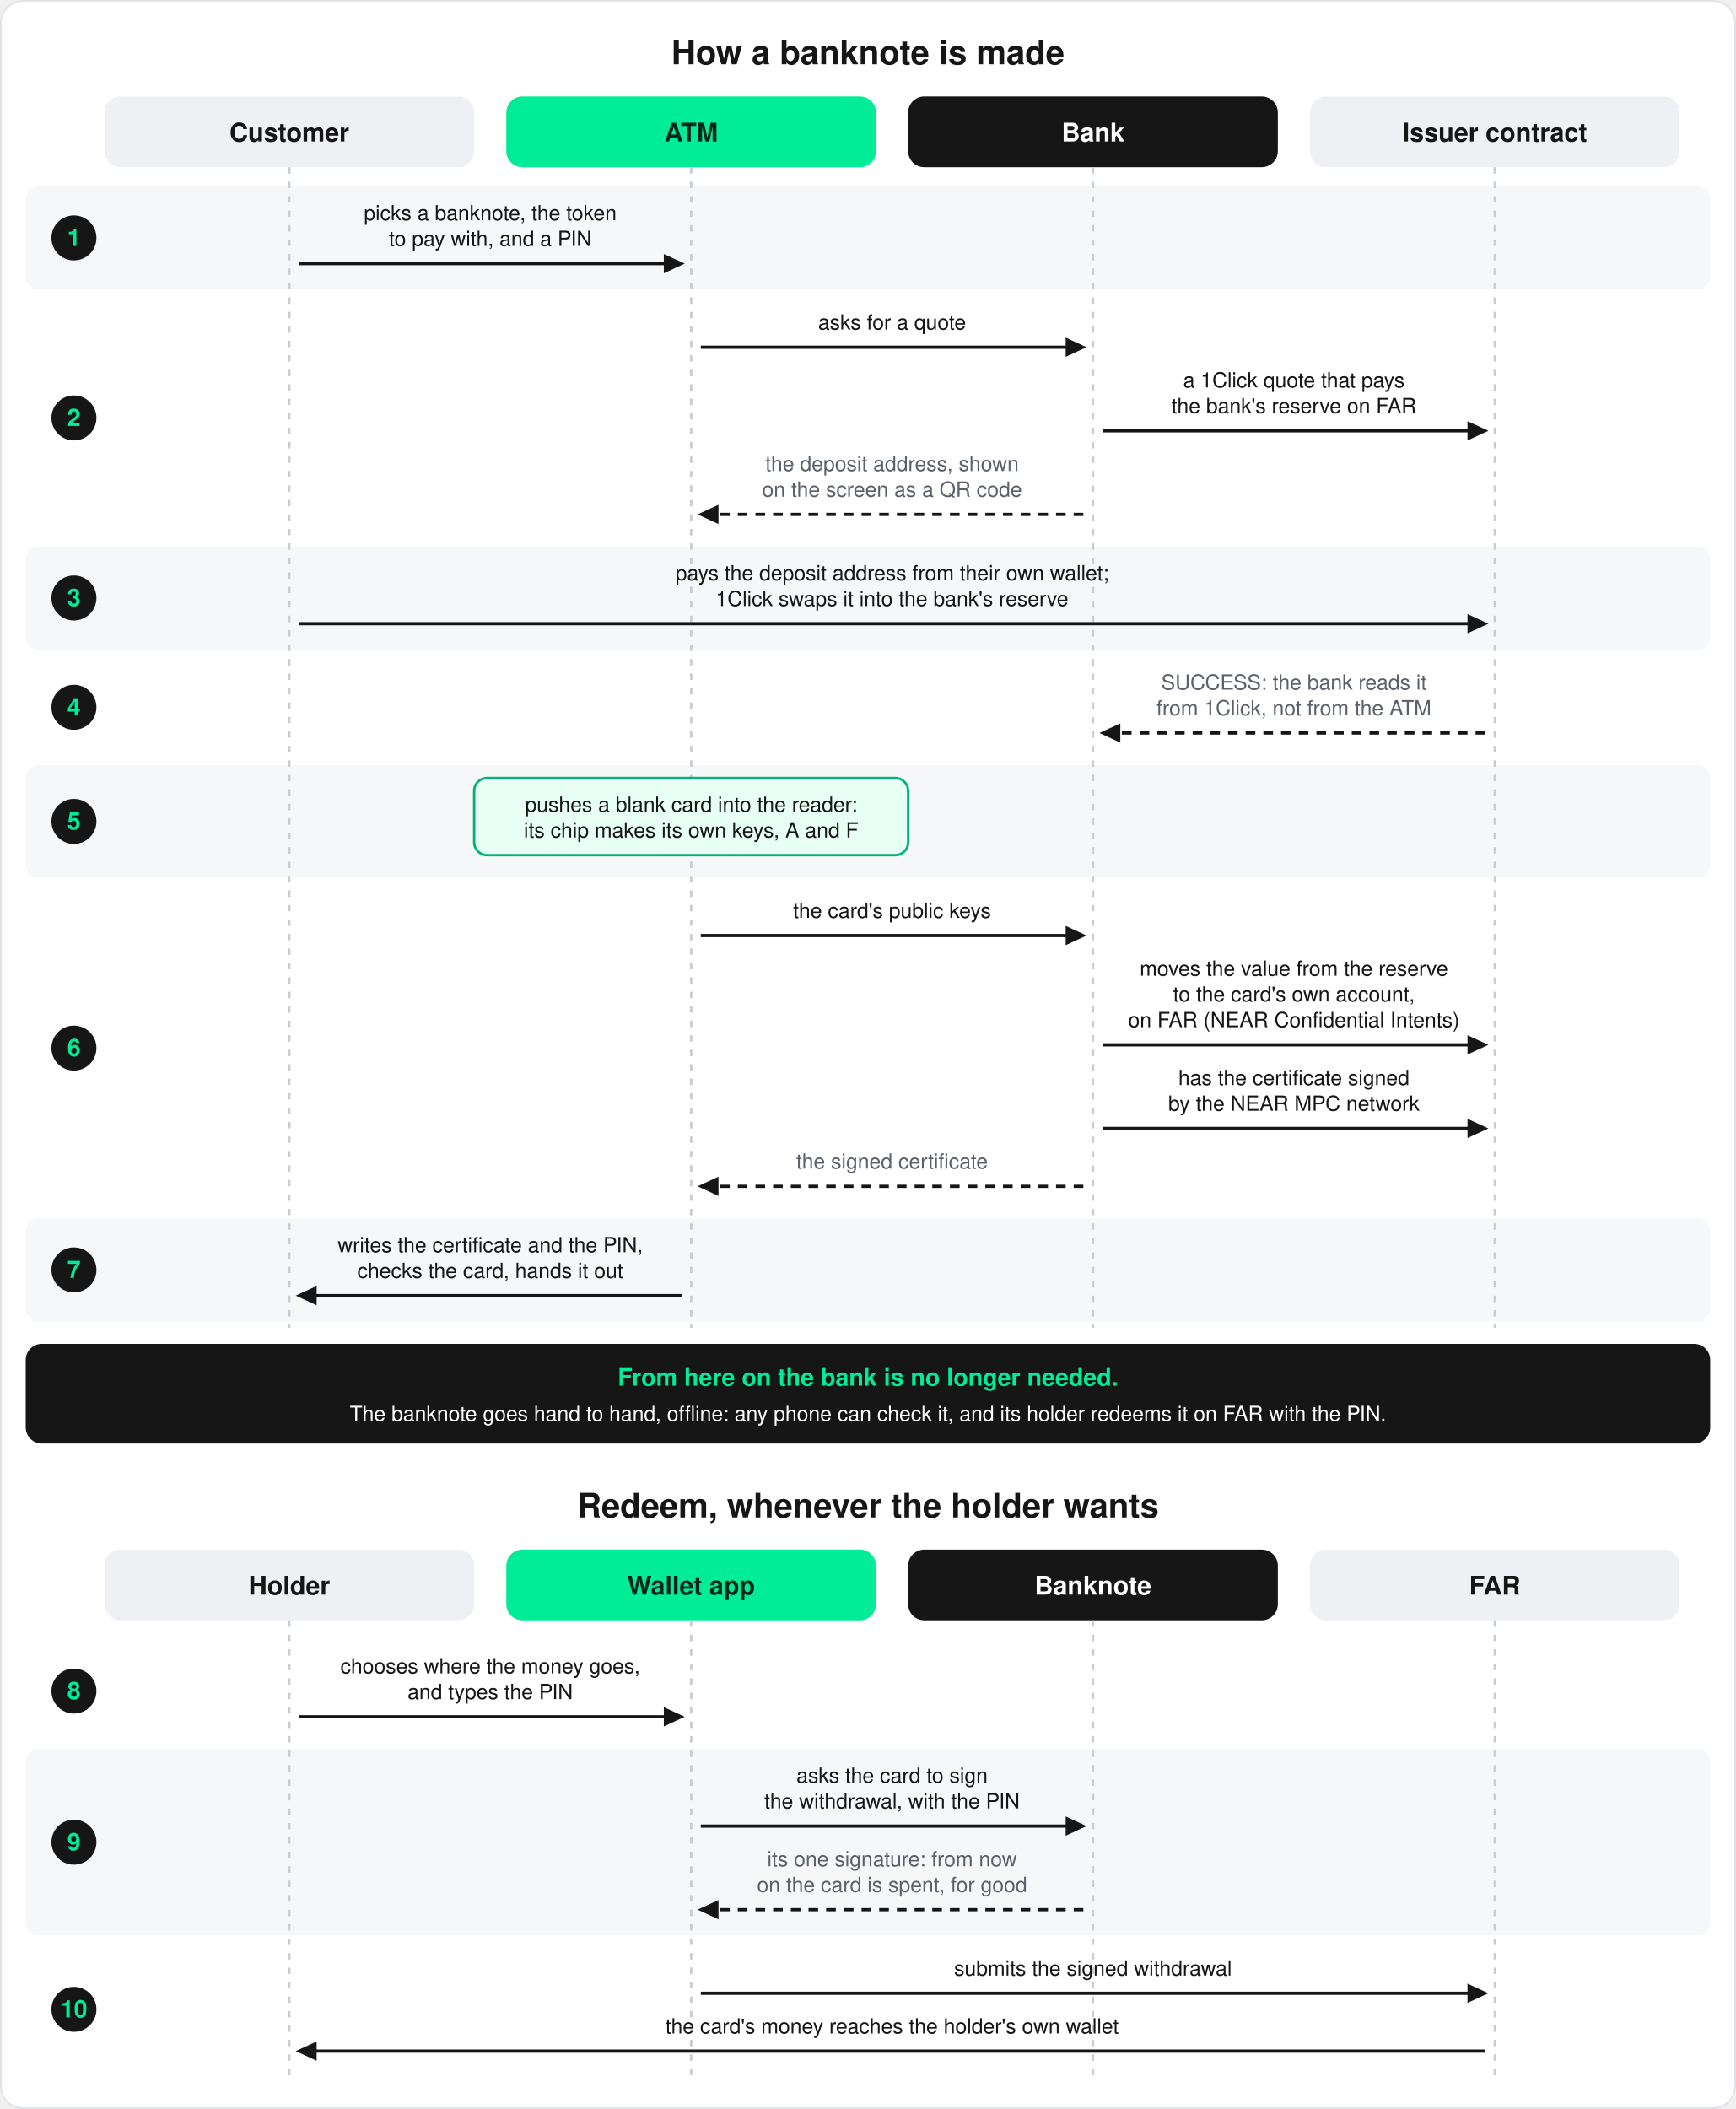
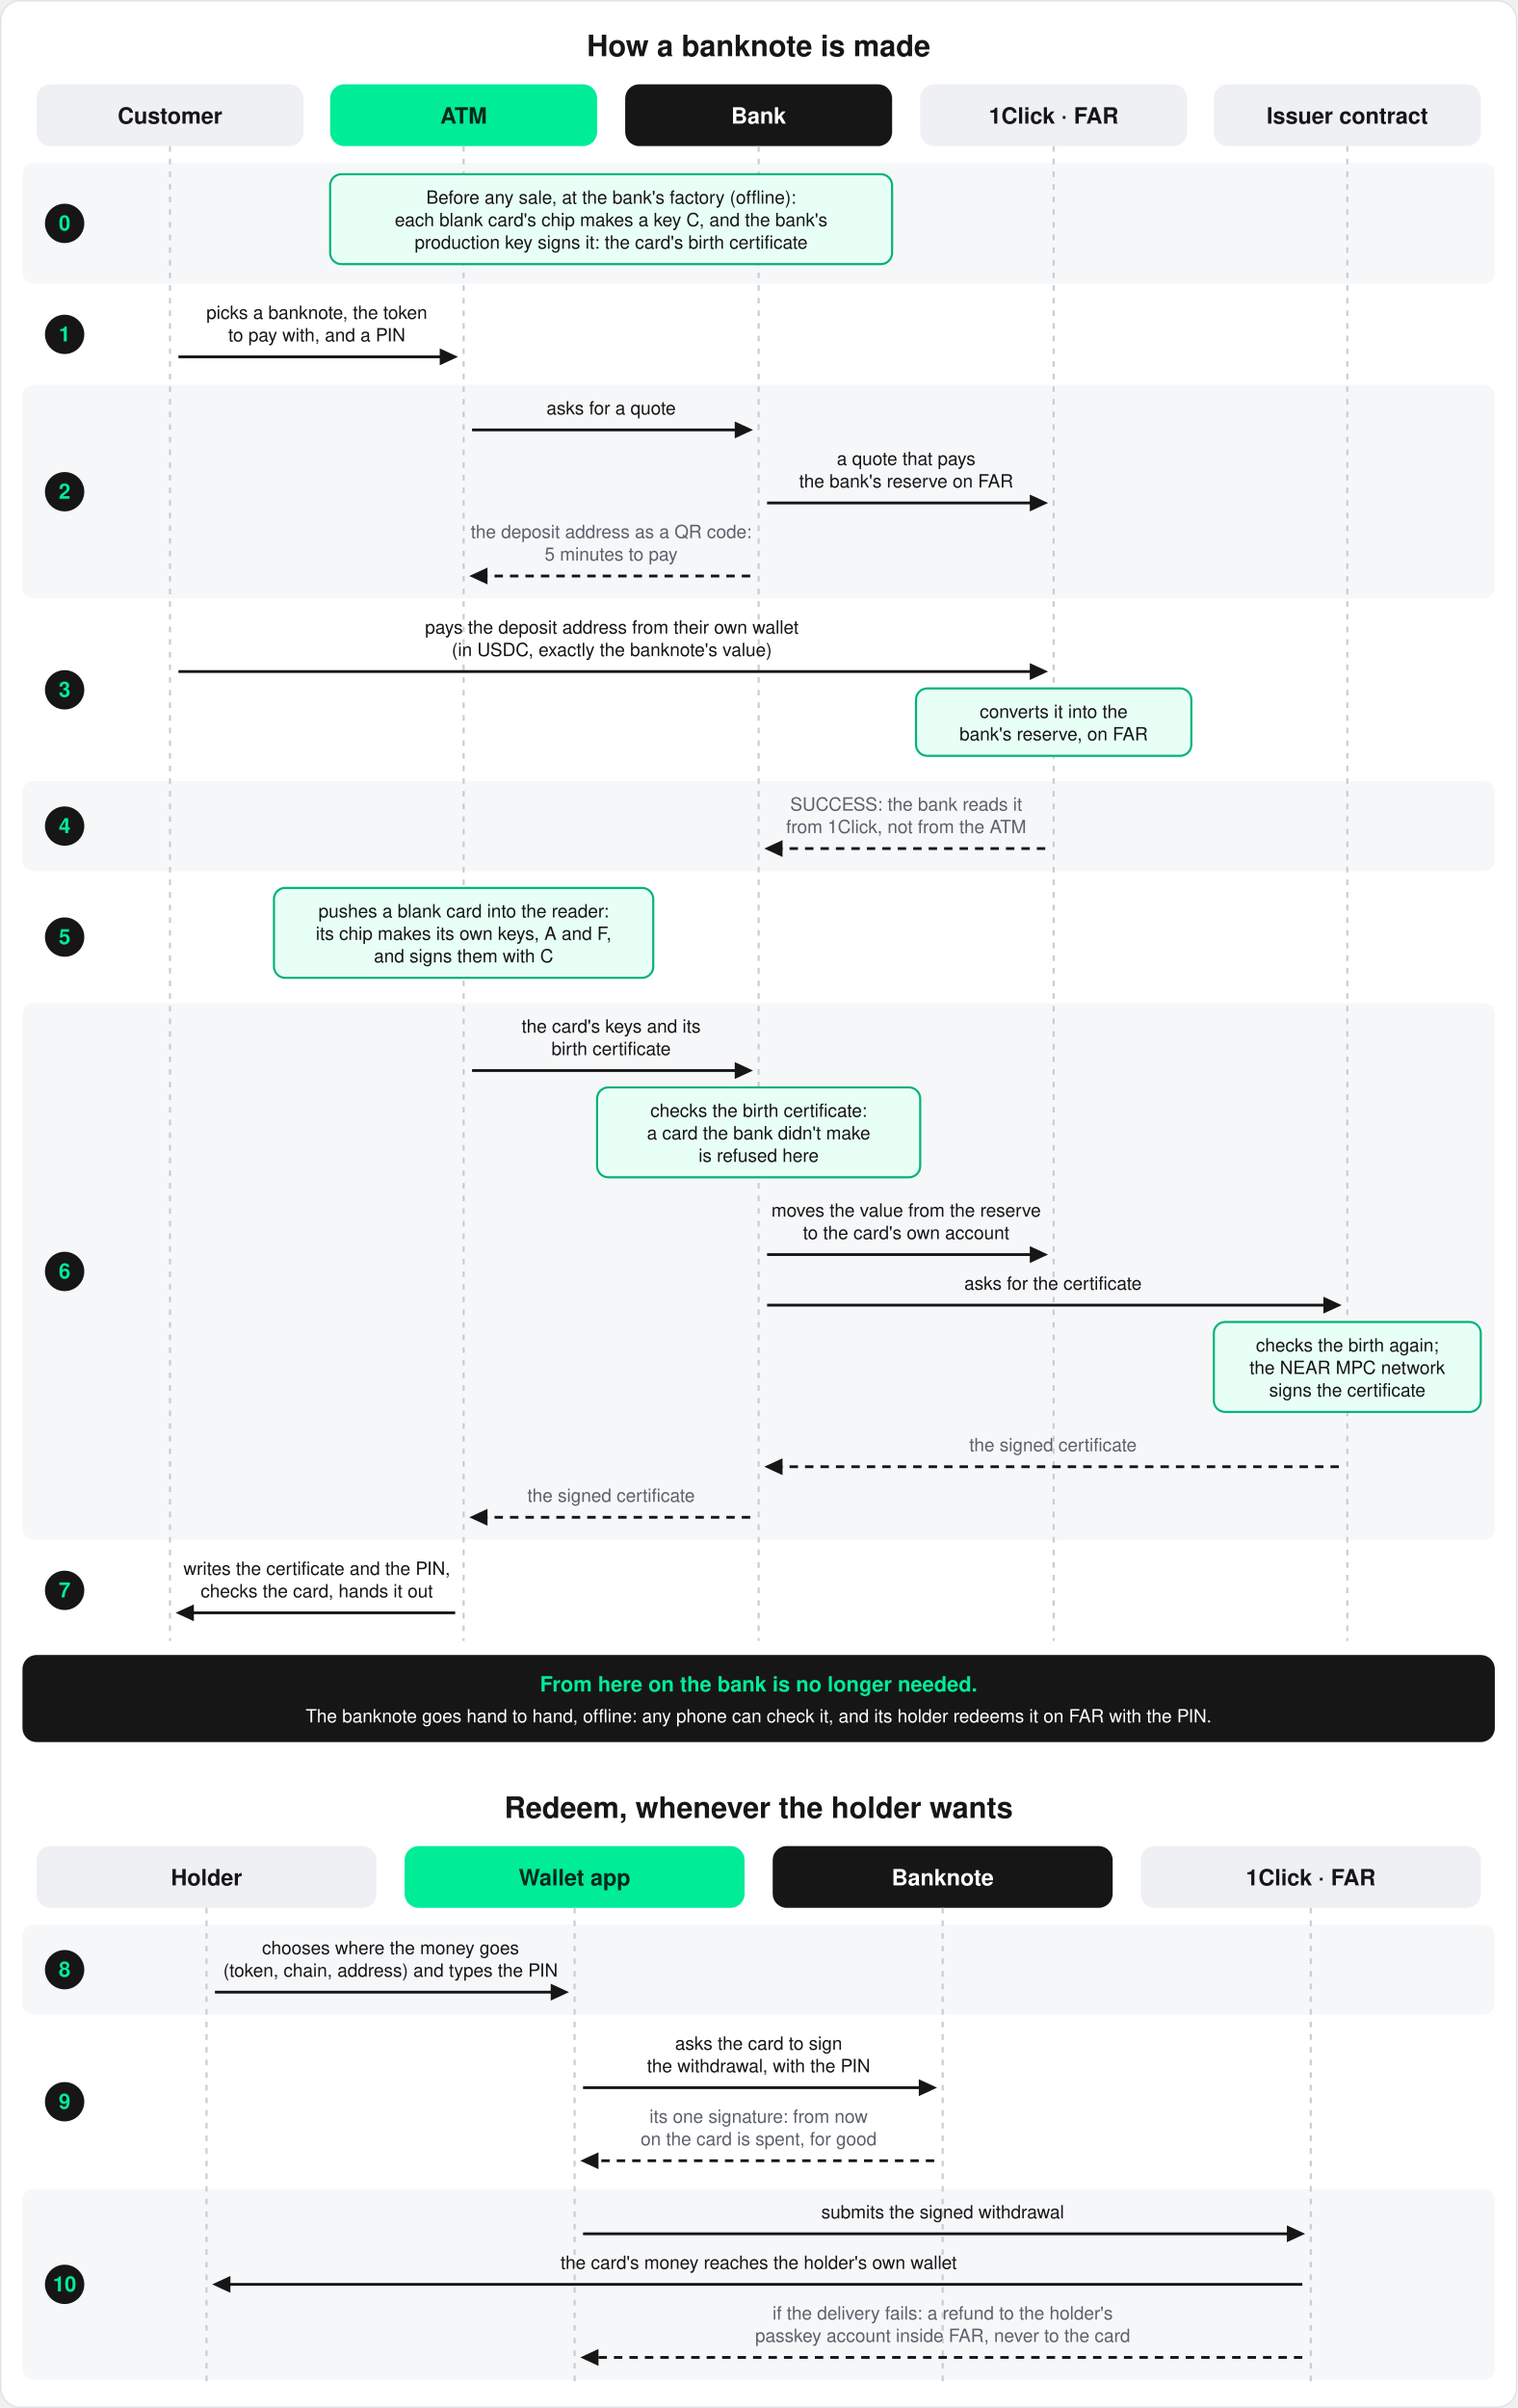
- <svg xmlns="http://www.w3.org/2000/svg" width="1080" height="1312" viewBox="0 0 1080 1312" font-family="-apple-system, 'Segoe UI', Helvetica, Arial, sans-serif">
-   <rect x="0.5" y="0.5" width="1079" height="1311" rx="14" fill="#ffffff" stroke="#dfe2e6" />
+ <svg xmlns="http://www.w3.org/2000/svg" width="1080" height="1714" viewBox="0 0 1080 1714" font-family="-apple-system, 'Segoe UI', Helvetica, Arial, sans-serif">
+   <rect x="0.5" y="0.5" width="1079" height="1713" rx="14" fill="#ffffff" stroke="#dfe2e6" />
  <text x="540.0" y="40" font-size="21" font-weight="bold" fill="#161616" text-anchor="middle">How a banknote is made</text>
-   <rect x="65" y="60" width="230" height="44" rx="10" fill="#eef0f3" />
-   <text x="180" y="88" font-size="16" font-weight="bold" fill="#161616" text-anchor="middle">Customer</text>
-   <rect x="315" y="60" width="230" height="44" rx="10" fill="#00EC97" />
-   <text x="430" y="88" font-size="16" font-weight="bold" fill="#06281c" text-anchor="middle">ATM</text>
-   <rect x="565" y="60" width="230" height="44" rx="10" fill="#161616" />
-   <text x="680" y="88" font-size="16" font-weight="bold" fill="#ffffff" text-anchor="middle">Bank</text>
-   <rect x="815" y="60" width="230" height="44" rx="10" fill="#eef0f3" />
-   <text x="930" y="88" font-size="16" font-weight="bold" fill="#161616" text-anchor="middle">Issuer contract</text>
-   <rect x="16" y="116" width="1048" height="64" rx="8" fill="#f6f7f9" />
-   <circle cx="46" cy="148" r="14" fill="#161616" />
-   <text x="46" y="153" font-size="15" font-weight="bold" fill="#00EC97" text-anchor="middle">1</text>
-   <rect x="16" y="184" width="1048" height="152" rx="8" fill="#ffffff" />
-   <circle cx="46" cy="260" r="14" fill="#161616" />
-   <text x="46" y="265" font-size="15" font-weight="bold" fill="#00EC97" text-anchor="middle">2</text>
-   <rect x="16" y="340" width="1048" height="64" rx="8" fill="#f6f7f9" />
-   <circle cx="46" cy="372" r="14" fill="#161616" />
-   <text x="46" y="377" font-size="15" font-weight="bold" fill="#00EC97" text-anchor="middle">3</text>
-   <rect x="16" y="408" width="1048" height="64" rx="8" fill="#ffffff" />
-   <circle cx="46" cy="440" r="14" fill="#161616" />
-   <text x="46" y="445" font-size="15" font-weight="bold" fill="#00EC97" text-anchor="middle">4</text>
-   <rect x="16" y="476" width="1048" height="70" rx="8" fill="#f6f7f9" />
-   <circle cx="46" cy="511" r="14" fill="#161616" />
-   <text x="46" y="516" font-size="15" font-weight="bold" fill="#00EC97" text-anchor="middle">5</text>
-   <rect x="16" y="550" width="1048" height="204" rx="8" fill="#ffffff" />
-   <circle cx="46" cy="652" r="14" fill="#161616" />
-   <text x="46" y="657" font-size="15" font-weight="bold" fill="#00EC97" text-anchor="middle">6</text>
-   <rect x="16" y="758" width="1048" height="64" rx="8" fill="#f6f7f9" />
-   <circle cx="46" cy="790" r="14" fill="#161616" />
-   <text x="46" y="795" font-size="15" font-weight="bold" fill="#00EC97" text-anchor="middle">7</text>
-   <line x1="180" y1="104" x2="180" y2="826" stroke="#c9cdd3" stroke-width="1.5" stroke-dasharray="4 5" />
-   <line x1="430" y1="104" x2="430" y2="826" stroke="#c9cdd3" stroke-width="1.5" stroke-dasharray="4 5" />
-   <line x1="680" y1="104" x2="680" y2="826" stroke="#c9cdd3" stroke-width="1.5" stroke-dasharray="4 5" />
-   <line x1="930" y1="104" x2="930" y2="826" stroke="#c9cdd3" stroke-width="1.5" stroke-dasharray="4 5" />
-   <text x="305" y="137" font-size="13" font-weight="normal" fill="#161616" text-anchor="middle">picks a banknote, the token</text>
-   <text x="305" y="153" font-size="13" font-weight="normal" fill="#161616" text-anchor="middle">to pay with, and a PIN</text>
-   <line x1="186" y1="164" x2="416" y2="164" stroke="#161616" stroke-width="2" />
-   <path d="M426,164 l-13,-6 v12 z" fill="#161616" />
-   <text x="555" y="205" font-size="13" font-weight="normal" fill="#161616" text-anchor="middle">asks for a quote</text>
-   <line x1="436" y1="216" x2="666" y2="216" stroke="#161616" stroke-width="2" />
-   <path d="M676,216 l-13,-6 v12 z" fill="#161616" />
-   <text x="805" y="241" font-size="13" font-weight="normal" fill="#161616" text-anchor="middle">a 1Click quote that pays</text>
-   <text x="805" y="257" font-size="13" font-weight="normal" fill="#161616" text-anchor="middle">the bank's reserve on FAR</text>
-   <line x1="686" y1="268" x2="916" y2="268" stroke="#161616" stroke-width="2" />
-   <path d="M926,268 l-13,-6 v12 z" fill="#161616" />
-   <text x="555" y="293" font-size="13" font-weight="normal" fill="#5b616b" text-anchor="middle">the deposit address, shown</text>
-   <text x="555" y="309" font-size="13" font-weight="normal" fill="#5b616b" text-anchor="middle">on the screen as a QR code</text>
-   <line x1="674" y1="320" x2="444" y2="320" stroke="#161616" stroke-width="2" stroke-dasharray="6 5" />
-   <path d="M434,320 l13,-6 v12 z" fill="#161616" />
-   <text x="555" y="361" font-size="13" font-weight="normal" fill="#161616" text-anchor="middle">pays the deposit address from their own wallet;</text>
-   <text x="555" y="377" font-size="13" font-weight="normal" fill="#161616" text-anchor="middle">1Click swaps it into the bank's reserve</text>
-   <line x1="186" y1="388" x2="916" y2="388" stroke="#161616" stroke-width="2" />
-   <path d="M926,388 l-13,-6 v12 z" fill="#161616" />
-   <text x="805" y="429" font-size="13" font-weight="normal" fill="#5b616b" text-anchor="middle">SUCCESS: the bank reads it</text>
-   <text x="805" y="445" font-size="13" font-weight="normal" fill="#5b616b" text-anchor="middle">from 1Click, not from the ATM</text>
-   <line x1="924" y1="456" x2="694" y2="456" stroke="#161616" stroke-width="2" stroke-dasharray="6 5" />
-   <path d="M684,456 l13,-6 v12 z" fill="#161616" />
-   <rect x="295.0" y="484" width="270" height="48" rx="8" fill="#e8fff6" stroke="#00b377" stroke-width="1.5" />
-   <text x="430" y="505" font-size="13" font-weight="normal" fill="#161616" text-anchor="middle">pushes a blank card into the reader:</text>
-   <text x="430" y="521" font-size="13" font-weight="normal" fill="#161616" text-anchor="middle">its chip makes its own keys, A and F</text>
-   <text x="555" y="571" font-size="13" font-weight="normal" fill="#161616" text-anchor="middle">the card's public keys</text>
-   <line x1="436" y1="582" x2="666" y2="582" stroke="#161616" stroke-width="2" />
-   <path d="M676,582 l-13,-6 v12 z" fill="#161616" />
-   <text x="805" y="607" font-size="13" font-weight="normal" fill="#161616" text-anchor="middle">moves the value from the reserve</text>
-   <text x="805" y="623" font-size="13" font-weight="normal" fill="#161616" text-anchor="middle">to the card's own account,</text>
-   <text x="805" y="639" font-size="13" font-weight="normal" fill="#161616" text-anchor="middle">on FAR (NEAR Confidential Intents)</text>
-   <line x1="686" y1="650" x2="916" y2="650" stroke="#161616" stroke-width="2" />
-   <path d="M926,650 l-13,-6 v12 z" fill="#161616" />
-   <text x="805" y="675" font-size="13" font-weight="normal" fill="#161616" text-anchor="middle">has the certificate signed</text>
-   <text x="805" y="691" font-size="13" font-weight="normal" fill="#161616" text-anchor="middle">by the NEAR MPC network</text>
-   <line x1="686" y1="702" x2="916" y2="702" stroke="#161616" stroke-width="2" />
-   <path d="M926,702 l-13,-6 v12 z" fill="#161616" />
-   <text x="555" y="727" font-size="13" font-weight="normal" fill="#5b616b" text-anchor="middle">the signed certificate</text>
-   <line x1="674" y1="738" x2="444" y2="738" stroke="#161616" stroke-width="2" stroke-dasharray="6 5" />
-   <path d="M434,738 l13,-6 v12 z" fill="#161616" />
-   <text x="305" y="779" font-size="13" font-weight="normal" fill="#161616" text-anchor="middle">writes the certificate and the PIN,</text>
-   <text x="305" y="795" font-size="13" font-weight="normal" fill="#161616" text-anchor="middle">checks the card, hands it out</text>
-   <line x1="424" y1="806" x2="194" y2="806" stroke="#161616" stroke-width="2" />
-   <path d="M184,806 l13,-6 v12 z" fill="#161616" />
-   <rect x="16" y="836" width="1048" height="62" rx="10" fill="#161616" />
-   <text x="540" y="862" font-size="15" font-weight="bold" fill="#00EC97" text-anchor="middle">From here on the bank is no longer needed.</text>
-   <text x="540" y="884" font-size="13" font-weight="normal" fill="#ffffff" text-anchor="middle">The banknote goes hand to hand, offline: any phone can check it, and its holder redeems it on FAR with the PIN.</text>
-   <text x="540.0" y="944" font-size="21" font-weight="bold" fill="#161616" text-anchor="middle">Redeem, whenever the holder wants</text>
-   <rect x="65" y="964" width="230" height="44" rx="10" fill="#eef0f3" />
-   <text x="180" y="992" font-size="16" font-weight="bold" fill="#161616" text-anchor="middle">Holder</text>
-   <rect x="315" y="964" width="230" height="44" rx="10" fill="#00EC97" />
-   <text x="430" y="992" font-size="16" font-weight="bold" fill="#06281c" text-anchor="middle">Wallet app</text>
-   <rect x="565" y="964" width="230" height="44" rx="10" fill="#161616" />
-   <text x="680" y="992" font-size="16" font-weight="bold" fill="#ffffff" text-anchor="middle">Banknote</text>
-   <rect x="815" y="964" width="230" height="44" rx="10" fill="#eef0f3" />
-   <text x="930" y="992" font-size="16" font-weight="bold" fill="#161616" text-anchor="middle">FAR</text>
-   <rect x="16" y="1020" width="1048" height="64" rx="8" fill="#ffffff" />
-   <circle cx="46" cy="1052" r="14" fill="#161616" />
-   <text x="46" y="1057" font-size="15" font-weight="bold" fill="#00EC97" text-anchor="middle">8</text>
-   <rect x="16" y="1088" width="1048" height="116" rx="8" fill="#f6f7f9" />
-   <circle cx="46" cy="1146" r="14" fill="#161616" />
-   <text x="46" y="1151" font-size="15" font-weight="bold" fill="#00EC97" text-anchor="middle">9</text>
-   <rect x="16" y="1208" width="1048" height="84" rx="8" fill="#ffffff" />
-   <circle cx="46" cy="1250" r="14" fill="#161616" />
-   <text x="46" y="1255" font-size="15" font-weight="bold" fill="#00EC97" text-anchor="middle">10</text>
-   <line x1="180" y1="1008" x2="180" y2="1296" stroke="#c9cdd3" stroke-width="1.5" stroke-dasharray="4 5" />
-   <line x1="430" y1="1008" x2="430" y2="1296" stroke="#c9cdd3" stroke-width="1.5" stroke-dasharray="4 5" />
-   <line x1="680" y1="1008" x2="680" y2="1296" stroke="#c9cdd3" stroke-width="1.5" stroke-dasharray="4 5" />
-   <line x1="930" y1="1008" x2="930" y2="1296" stroke="#c9cdd3" stroke-width="1.5" stroke-dasharray="4 5" />
-   <text x="305" y="1041" font-size="13" font-weight="normal" fill="#161616" text-anchor="middle">chooses where the money goes,</text>
-   <text x="305" y="1057" font-size="13" font-weight="normal" fill="#161616" text-anchor="middle">and types the PIN</text>
-   <line x1="186" y1="1068" x2="416" y2="1068" stroke="#161616" stroke-width="2" />
-   <path d="M426,1068 l-13,-6 v12 z" fill="#161616" />
-   <text x="555" y="1109" font-size="13" font-weight="normal" fill="#161616" text-anchor="middle">asks the card to sign</text>
-   <text x="555" y="1125" font-size="13" font-weight="normal" fill="#161616" text-anchor="middle">the withdrawal, with the PIN</text>
-   <line x1="436" y1="1136" x2="666" y2="1136" stroke="#161616" stroke-width="2" />
-   <path d="M676,1136 l-13,-6 v12 z" fill="#161616" />
-   <text x="555" y="1161" font-size="13" font-weight="normal" fill="#5b616b" text-anchor="middle">its one signature: from now</text>
-   <text x="555" y="1177" font-size="13" font-weight="normal" fill="#5b616b" text-anchor="middle">on the card is spent, for good</text>
-   <line x1="674" y1="1188" x2="444" y2="1188" stroke="#161616" stroke-width="2" stroke-dasharray="6 5" />
-   <path d="M434,1188 l13,-6 v12 z" fill="#161616" />
-   <text x="680" y="1229" font-size="13" font-weight="normal" fill="#161616" text-anchor="middle">submits the signed withdrawal</text>
-   <line x1="436" y1="1240" x2="916" y2="1240" stroke="#161616" stroke-width="2" />
-   <path d="M926,1240 l-13,-6 v12 z" fill="#161616" />
-   <text x="555" y="1265" font-size="13" font-weight="normal" fill="#161616" text-anchor="middle">the card's money reaches the holder's own wallet</text>
-   <line x1="924" y1="1276" x2="194" y2="1276" stroke="#161616" stroke-width="2" />
-   <path d="M184,1276 l13,-6 v12 z" fill="#161616" />
+   <rect x="26" y="60" width="190" height="44" rx="10" fill="#eef0f3" />
+   <text x="121" y="88" font-size="16" font-weight="bold" fill="#161616" text-anchor="middle">Customer</text>
+   <rect x="235" y="60" width="190" height="44" rx="10" fill="#00EC97" />
+   <text x="330" y="88" font-size="16" font-weight="bold" fill="#06281c" text-anchor="middle">ATM</text>
+   <rect x="445" y="60" width="190" height="44" rx="10" fill="#161616" />
+   <text x="540" y="88" font-size="16" font-weight="bold" fill="#ffffff" text-anchor="middle">Bank</text>
+   <rect x="655" y="60" width="190" height="44" rx="10" fill="#eef0f3" />
+   <text x="750" y="88" font-size="16" font-weight="bold" fill="#161616" text-anchor="middle">1Click · FAR</text>
+   <rect x="864" y="60" width="190" height="44" rx="10" fill="#eef0f3" />
+   <text x="959" y="88" font-size="16" font-weight="bold" fill="#161616" text-anchor="middle">Issuer contract</text>
+   <rect x="16" y="116" width="1048" height="86" rx="8" fill="#f6f7f9" />
+   <circle cx="46" cy="159" r="14" fill="#161616" />
+   <text x="46" y="164" font-size="15" font-weight="bold" fill="#00EC97" text-anchor="middle">0</text>
+   <rect x="16" y="206" width="1048" height="64" rx="8" fill="#ffffff" />
+   <circle cx="46" cy="238" r="14" fill="#161616" />
+   <text x="46" y="243" font-size="15" font-weight="bold" fill="#00EC97" text-anchor="middle">1</text>
+   <rect x="16" y="274" width="1048" height="152" rx="8" fill="#f6f7f9" />
+   <circle cx="46" cy="350" r="14" fill="#161616" />
+   <text x="46" y="355" font-size="15" font-weight="bold" fill="#00EC97" text-anchor="middle">2</text>
+   <rect x="16" y="430" width="1048" height="122" rx="8" fill="#ffffff" />
+   <circle cx="46" cy="491" r="14" fill="#161616" />
+   <text x="46" y="496" font-size="15" font-weight="bold" fill="#00EC97" text-anchor="middle">3</text>
+   <rect x="16" y="556" width="1048" height="64" rx="8" fill="#f6f7f9" />
+   <circle cx="46" cy="588" r="14" fill="#161616" />
+   <text x="46" y="593" font-size="15" font-weight="bold" fill="#00EC97" text-anchor="middle">4</text>
+   <rect x="16" y="624" width="1048" height="86" rx="8" fill="#ffffff" />
+   <circle cx="46" cy="667" r="14" fill="#161616" />
+   <text x="46" y="672" font-size="15" font-weight="bold" fill="#00EC97" text-anchor="middle">5</text>
+   <rect x="16" y="714" width="1048" height="382" rx="8" fill="#f6f7f9" />
+   <circle cx="46" cy="905" r="14" fill="#161616" />
+   <text x="46" y="910" font-size="15" font-weight="bold" fill="#00EC97" text-anchor="middle">6</text>
+   <rect x="16" y="1100" width="1048" height="64" rx="8" fill="#ffffff" />
+   <circle cx="46" cy="1132" r="14" fill="#161616" />
+   <text x="46" y="1137" font-size="15" font-weight="bold" fill="#00EC97" text-anchor="middle">7</text>
+   <line x1="121" y1="104" x2="121" y2="1168" stroke="#c9cdd3" stroke-width="1.5" stroke-dasharray="4 5" />
+   <line x1="330" y1="104" x2="330" y2="1168" stroke="#c9cdd3" stroke-width="1.5" stroke-dasharray="4 5" />
+   <line x1="540" y1="104" x2="540" y2="1168" stroke="#c9cdd3" stroke-width="1.5" stroke-dasharray="4 5" />
+   <line x1="750" y1="104" x2="750" y2="1168" stroke="#c9cdd3" stroke-width="1.5" stroke-dasharray="4 5" />
+   <line x1="959" y1="104" x2="959" y2="1168" stroke="#c9cdd3" stroke-width="1.5" stroke-dasharray="4 5" />
+   <rect x="235" y="124" width="400" height="64" rx="8" fill="#e8fff6" stroke="#00b377" stroke-width="1.5" />
+   <text x="435" y="145" font-size="13" font-weight="normal" fill="#161616" text-anchor="middle">Before any sale, at the bank's factory (offline):</text>
+   <text x="435" y="161" font-size="13" font-weight="normal" fill="#161616" text-anchor="middle">each blank card's chip makes a key C, and the bank's</text>
+   <text x="435" y="177" font-size="13" font-weight="normal" fill="#161616" text-anchor="middle">production key signs it: the card's birth certificate</text>
+   <text x="225.5" y="227" font-size="13" font-weight="normal" fill="#161616" text-anchor="middle">picks a banknote, the token</text>
+   <text x="225.5" y="243" font-size="13" font-weight="normal" fill="#161616" text-anchor="middle">to pay with, and a PIN</text>
+   <line x1="127" y1="254" x2="316" y2="254" stroke="#161616" stroke-width="2" />
+   <path d="M326,254 l-13,-6 v12 z" fill="#161616" />
+   <text x="435.0" y="295" font-size="13" font-weight="normal" fill="#161616" text-anchor="middle">asks for a quote</text>
+   <line x1="336" y1="306" x2="526" y2="306" stroke="#161616" stroke-width="2" />
+   <path d="M536,306 l-13,-6 v12 z" fill="#161616" />
+   <text x="645.0" y="331" font-size="13" font-weight="normal" fill="#161616" text-anchor="middle">a quote that pays</text>
+   <text x="645.0" y="347" font-size="13" font-weight="normal" fill="#161616" text-anchor="middle">the bank's reserve on FAR</text>
+   <line x1="546" y1="358" x2="736" y2="358" stroke="#161616" stroke-width="2" />
+   <path d="M746,358 l-13,-6 v12 z" fill="#161616" />
+   <text x="435.0" y="383" font-size="13" font-weight="normal" fill="#5b616b" text-anchor="middle">the deposit address as a QR code:</text>
+   <text x="435.0" y="399" font-size="13" font-weight="normal" fill="#5b616b" text-anchor="middle">5 minutes to pay</text>
+   <line x1="534" y1="410" x2="344" y2="410" stroke="#161616" stroke-width="2" stroke-dasharray="6 5" />
+   <path d="M334,410 l13,-6 v12 z" fill="#161616" />
+   <text x="435.5" y="451" font-size="13" font-weight="normal" fill="#161616" text-anchor="middle">pays the deposit address from their own wallet</text>
+   <text x="435.5" y="467" font-size="13" font-weight="normal" fill="#161616" text-anchor="middle">(in USDC, exactly the banknote's value)</text>
+   <line x1="127" y1="478" x2="736" y2="478" stroke="#161616" stroke-width="2" />
+   <path d="M746,478 l-13,-6 v12 z" fill="#161616" />
+   <rect x="652" y="490" width="196" height="48" rx="8" fill="#e8fff6" stroke="#00b377" stroke-width="1.5" />
+   <text x="750" y="511" font-size="13" font-weight="normal" fill="#161616" text-anchor="middle">converts it into the</text>
+   <text x="750" y="527" font-size="13" font-weight="normal" fill="#161616" text-anchor="middle">bank's reserve, on FAR</text>
+   <text x="645.0" y="577" font-size="13" font-weight="normal" fill="#5b616b" text-anchor="middle">SUCCESS: the bank reads it</text>
+   <text x="645.0" y="593" font-size="13" font-weight="normal" fill="#5b616b" text-anchor="middle">from 1Click, not from the ATM</text>
+   <line x1="744" y1="604" x2="554" y2="604" stroke="#161616" stroke-width="2" stroke-dasharray="6 5" />
+   <path d="M544,604 l13,-6 v12 z" fill="#161616" />
+   <rect x="195" y="632" width="270" height="64" rx="8" fill="#e8fff6" stroke="#00b377" stroke-width="1.5" />
+   <text x="330" y="653" font-size="13" font-weight="normal" fill="#161616" text-anchor="middle">pushes a blank card into the reader:</text>
+   <text x="330" y="669" font-size="13" font-weight="normal" fill="#161616" text-anchor="middle">its chip makes its own keys, A and F,</text>
+   <text x="330" y="685" font-size="13" font-weight="normal" fill="#161616" text-anchor="middle">and signs them with C</text>
+   <text x="435.0" y="735" font-size="13" font-weight="normal" fill="#161616" text-anchor="middle">the card's keys and its</text>
+   <text x="435.0" y="751" font-size="13" font-weight="normal" fill="#161616" text-anchor="middle">birth certificate</text>
+   <line x1="336" y1="762" x2="526" y2="762" stroke="#161616" stroke-width="2" />
+   <path d="M536,762 l-13,-6 v12 z" fill="#161616" />
+   <rect x="425" y="774" width="230" height="64" rx="8" fill="#e8fff6" stroke="#00b377" stroke-width="1.5" />
+   <text x="540" y="795" font-size="13" font-weight="normal" fill="#161616" text-anchor="middle">checks the birth certificate:</text>
+   <text x="540" y="811" font-size="13" font-weight="normal" fill="#161616" text-anchor="middle">a card the bank didn't make</text>
+   <text x="540" y="827" font-size="13" font-weight="normal" fill="#161616" text-anchor="middle">is refused here</text>
+   <text x="645.0" y="866" font-size="13" font-weight="normal" fill="#161616" text-anchor="middle">moves the value from the reserve</text>
+   <text x="645.0" y="882" font-size="13" font-weight="normal" fill="#161616" text-anchor="middle">to the card's own account</text>
+   <line x1="546" y1="893" x2="736" y2="893" stroke="#161616" stroke-width="2" />
+   <path d="M746,893 l-13,-6 v12 z" fill="#161616" />
+   <text x="749.5" y="918" font-size="13" font-weight="normal" fill="#161616" text-anchor="middle">asks for the certificate</text>
+   <line x1="546" y1="929" x2="945" y2="929" stroke="#161616" stroke-width="2" />
+   <path d="M955,929 l-13,-6 v12 z" fill="#161616" />
+   <rect x="864" y="941" width="190" height="64" rx="8" fill="#e8fff6" stroke="#00b377" stroke-width="1.5" />
+   <text x="959" y="962" font-size="13" font-weight="normal" fill="#161616" text-anchor="middle">checks the birth again;</text>
+   <text x="959" y="978" font-size="13" font-weight="normal" fill="#161616" text-anchor="middle">the NEAR MPC network</text>
+   <text x="959" y="994" font-size="13" font-weight="normal" fill="#161616" text-anchor="middle">signs the certificate</text>
+   <text x="749.5" y="1033" font-size="13" font-weight="normal" fill="#5b616b" text-anchor="middle">the signed certificate</text>
+   <line x1="953" y1="1044" x2="554" y2="1044" stroke="#161616" stroke-width="2" stroke-dasharray="6 5" />
+   <path d="M544,1044 l13,-6 v12 z" fill="#161616" />
+   <text x="435.0" y="1069" font-size="13" font-weight="normal" fill="#5b616b" text-anchor="middle">the signed certificate</text>
+   <line x1="534" y1="1080" x2="344" y2="1080" stroke="#161616" stroke-width="2" stroke-dasharray="6 5" />
+   <path d="M334,1080 l13,-6 v12 z" fill="#161616" />
+   <text x="225.5" y="1121" font-size="13" font-weight="normal" fill="#161616" text-anchor="middle">writes the certificate and the PIN,</text>
+   <text x="225.5" y="1137" font-size="13" font-weight="normal" fill="#161616" text-anchor="middle">checks the card, hands it out</text>
+   <line x1="324" y1="1148" x2="135" y2="1148" stroke="#161616" stroke-width="2" />
+   <path d="M125,1148 l13,-6 v12 z" fill="#161616" />
+   <rect x="16" y="1178" width="1048" height="62" rx="10" fill="#161616" />
+   <text x="540.0" y="1204" font-size="15" font-weight="bold" fill="#00EC97" text-anchor="middle">From here on the bank is no longer needed.</text>
+   <text x="540.0" y="1226" font-size="13" font-weight="normal" fill="#ffffff" text-anchor="middle">The banknote goes hand to hand, offline: any phone can check it, and its holder redeems it on FAR with the PIN.</text>
+   <text x="540.0" y="1294" font-size="21" font-weight="bold" fill="#161616" text-anchor="middle">Redeem, whenever the holder wants</text>
+   <rect x="26" y="1314" width="242" height="44" rx="10" fill="#eef0f3" />
+   <text x="147" y="1342" font-size="16" font-weight="bold" fill="#161616" text-anchor="middle">Holder</text>
+   <rect x="288" y="1314" width="242" height="44" rx="10" fill="#00EC97" />
+   <text x="409" y="1342" font-size="16" font-weight="bold" fill="#06281c" text-anchor="middle">Wallet app</text>
+   <rect x="550" y="1314" width="242" height="44" rx="10" fill="#161616" />
+   <text x="671" y="1342" font-size="16" font-weight="bold" fill="#ffffff" text-anchor="middle">Banknote</text>
+   <rect x="812" y="1314" width="242" height="44" rx="10" fill="#eef0f3" />
+   <text x="933" y="1342" font-size="16" font-weight="bold" fill="#161616" text-anchor="middle">1Click · FAR</text>
+   <rect x="16" y="1370" width="1048" height="64" rx="8" fill="#f6f7f9" />
+   <circle cx="46" cy="1402" r="14" fill="#161616" />
+   <text x="46" y="1407" font-size="15" font-weight="bold" fill="#00EC97" text-anchor="middle">8</text>
+   <rect x="16" y="1438" width="1048" height="116" rx="8" fill="#ffffff" />
+   <circle cx="46" cy="1496" r="14" fill="#161616" />
+   <text x="46" y="1501" font-size="15" font-weight="bold" fill="#00EC97" text-anchor="middle">9</text>
+   <rect x="16" y="1558" width="1048" height="136" rx="8" fill="#f6f7f9" />
+   <circle cx="46" cy="1626" r="14" fill="#161616" />
+   <text x="46" y="1631" font-size="15" font-weight="bold" fill="#00EC97" text-anchor="middle">10</text>
+   <line x1="147" y1="1358" x2="147" y2="1698" stroke="#c9cdd3" stroke-width="1.5" stroke-dasharray="4 5" />
+   <line x1="409" y1="1358" x2="409" y2="1698" stroke="#c9cdd3" stroke-width="1.5" stroke-dasharray="4 5" />
+   <line x1="671" y1="1358" x2="671" y2="1698" stroke="#c9cdd3" stroke-width="1.5" stroke-dasharray="4 5" />
+   <line x1="933" y1="1358" x2="933" y2="1698" stroke="#c9cdd3" stroke-width="1.5" stroke-dasharray="4 5" />
+   <text x="278.0" y="1391" font-size="13" font-weight="normal" fill="#161616" text-anchor="middle">chooses where the money goes</text>
+   <text x="278.0" y="1407" font-size="13" font-weight="normal" fill="#161616" text-anchor="middle">(token, chain, address) and types the PIN</text>
+   <line x1="153" y1="1418" x2="395" y2="1418" stroke="#161616" stroke-width="2" />
+   <path d="M405,1418 l-13,-6 v12 z" fill="#161616" />
+   <text x="540.0" y="1459" font-size="13" font-weight="normal" fill="#161616" text-anchor="middle">asks the card to sign</text>
+   <text x="540.0" y="1475" font-size="13" font-weight="normal" fill="#161616" text-anchor="middle">the withdrawal, with the PIN</text>
+   <line x1="415" y1="1486" x2="657" y2="1486" stroke="#161616" stroke-width="2" />
+   <path d="M667,1486 l-13,-6 v12 z" fill="#161616" />
+   <text x="540.0" y="1511" font-size="13" font-weight="normal" fill="#5b616b" text-anchor="middle">its one signature: from now</text>
+   <text x="540.0" y="1527" font-size="13" font-weight="normal" fill="#5b616b" text-anchor="middle">on the card is spent, for good</text>
+   <line x1="665" y1="1538" x2="423" y2="1538" stroke="#161616" stroke-width="2" stroke-dasharray="6 5" />
+   <path d="M413,1538 l13,-6 v12 z" fill="#161616" />
+   <text x="671.0" y="1579" font-size="13" font-weight="normal" fill="#161616" text-anchor="middle">submits the signed withdrawal</text>
+   <line x1="415" y1="1590" x2="919" y2="1590" stroke="#161616" stroke-width="2" />
+   <path d="M929,1590 l-13,-6 v12 z" fill="#161616" />
+   <text x="540.0" y="1615" font-size="13" font-weight="normal" fill="#161616" text-anchor="middle">the card's money reaches the holder's own wallet</text>
+   <line x1="927" y1="1626" x2="161" y2="1626" stroke="#161616" stroke-width="2" />
+   <path d="M151,1626 l13,-6 v12 z" fill="#161616" />
+   <text x="671.0" y="1651" font-size="13" font-weight="normal" fill="#5b616b" text-anchor="middle">if the delivery fails: a refund to the holder's</text>
+   <text x="671.0" y="1667" font-size="13" font-weight="normal" fill="#5b616b" text-anchor="middle">passkey account inside FAR, never to the card</text>
+   <line x1="927" y1="1678" x2="423" y2="1678" stroke="#161616" stroke-width="2" stroke-dasharray="6 5" />
+   <path d="M413,1678 l13,-6 v12 z" fill="#161616" />
</svg>
